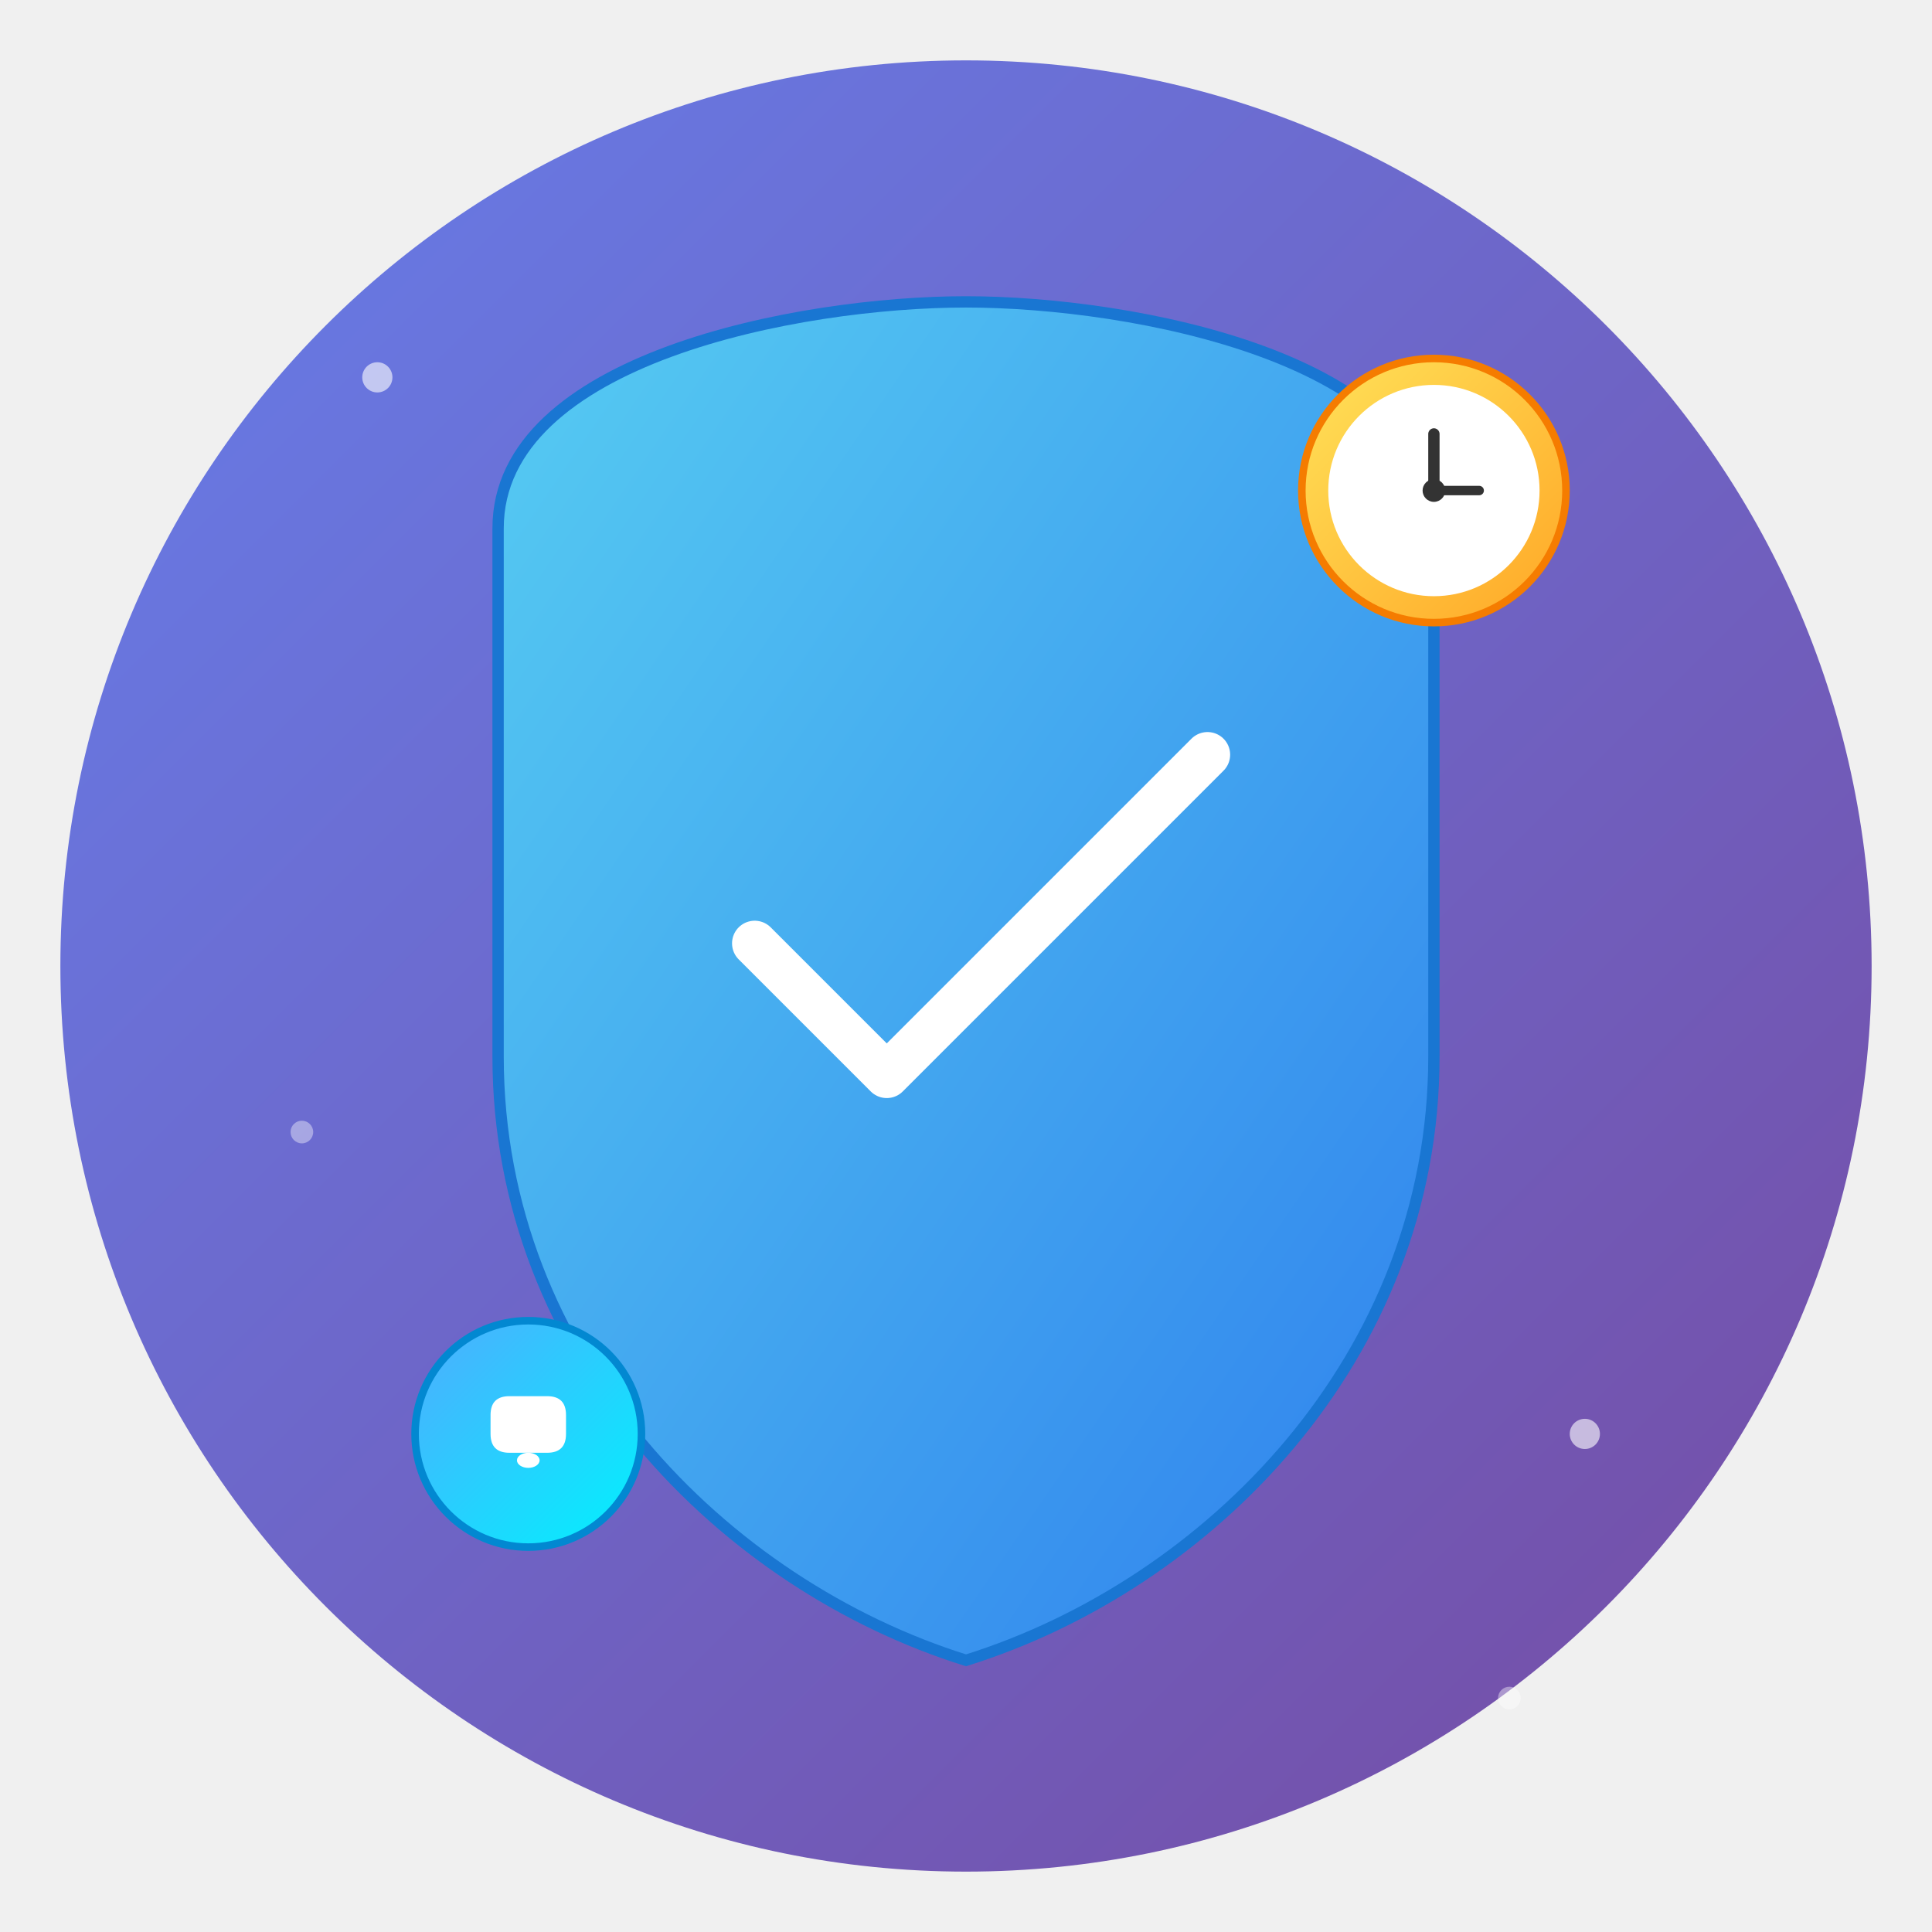
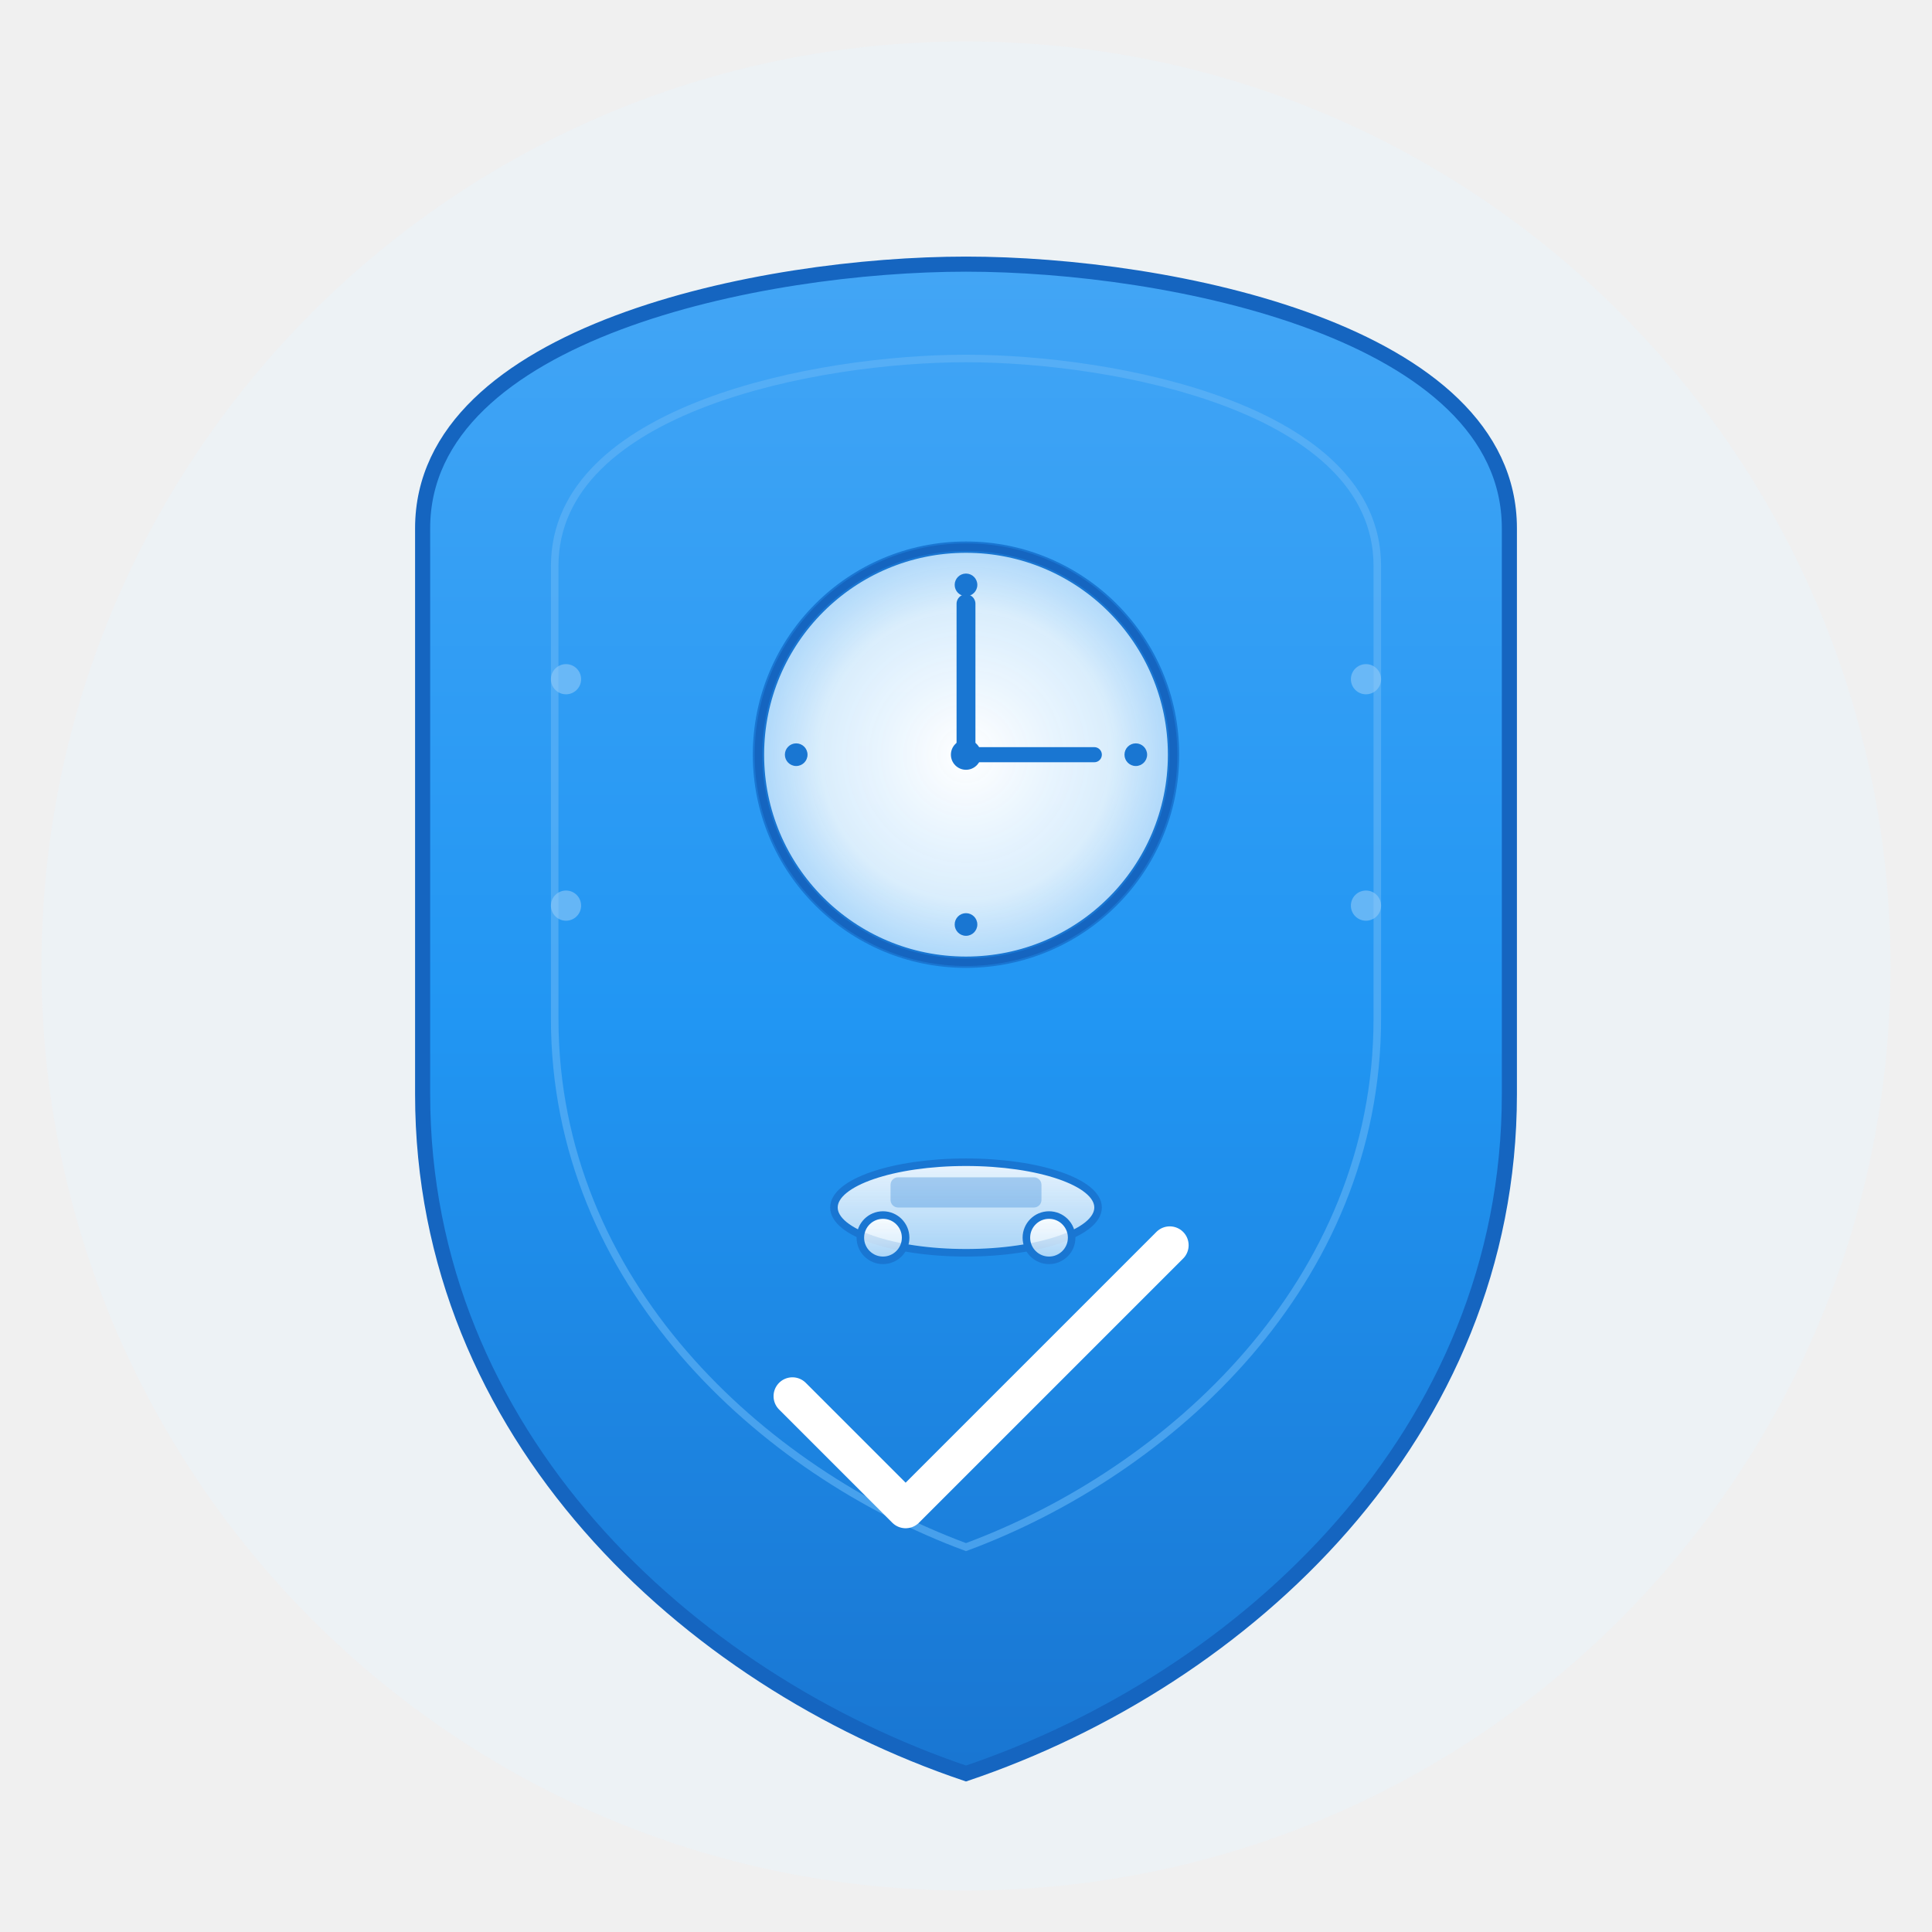
<svg xmlns="http://www.w3.org/2000/svg" width="512" height="512" viewBox="0 0 512 512">
  <defs>
-     <linearGradient id="backgroundGradient" x1="0%" y1="0%" x2="100%" y2="100%">
-       <stop offset="0%" style="stop-color:#667eea;stop-opacity:1" />
-       <stop offset="100%" style="stop-color:#764ba2;stop-opacity:1" />
+     <linearGradient id="shieldGradient" x1="0%" y1="0%" x2="0%" y2="100%">
+       <stop offset="0%" style="stop-color:#42A5F5;stop-opacity:1" />
+       <stop offset="50%" style="stop-color:#2196F3;stop-opacity:1" />
+       <stop offset="100%" style="stop-color:#1976D2;stop-opacity:1" />
    </linearGradient>
-     <linearGradient id="shieldGradient" x1="0%" y1="0%" x2="100%" y2="100%">
-       <stop offset="0%" style="stop-color:#56CCF2;stop-opacity:1" />
-       <stop offset="100%" style="stop-color:#2F80ED;stop-opacity:1" />
-     </linearGradient>
-     <linearGradient id="clockGradient" x1="0%" y1="0%" x2="100%" y2="100%">
-       <stop offset="0%" style="stop-color:#FFE259;stop-opacity:1" />
-       <stop offset="100%" style="stop-color:#FFA726;stop-opacity:1" />
-     </linearGradient>
-     <linearGradient id="accentGradient" x1="0%" y1="0%" x2="100%" y2="100%">
-       <stop offset="0%" style="stop-color:#4FACFE;stop-opacity:1" />
-       <stop offset="100%" style="stop-color:#00F2FE;stop-opacity:1" />
+     <radialGradient id="clockGradient" cx="50%" cy="50%" r="50%">
+       <stop offset="0%" style="stop-color:#FFFFFF;stop-opacity:1" />
+       <stop offset="70%" style="stop-color:#E3F2FD;stop-opacity:0.95" />
+       <stop offset="100%" style="stop-color:#BBDEFB;stop-opacity:0.9" />
+     </radialGradient>
+     <linearGradient id="carGradient" x1="0%" y1="0%" x2="0%" y2="100%">
+       <stop offset="0%" style="stop-color:#FFFFFF;stop-opacity:0.9" />
+       <stop offset="100%" style="stop-color:#E3F2FD;stop-opacity:0.7" />
    </linearGradient>
  </defs>
-   <circle cx="256" cy="256" r="240" fill="url(#backgroundGradient)" stroke="none" />
-   <path d="M256 80 C300 80, 380 95, 380 140 L380 280 C380 360, 320 420, 256 440 C192 420, 132 360, 132 280 L132 140 C132 95, 212 80, 256 80 Z" fill="url(#shieldGradient)" stroke="#1976D2" stroke-width="3" />
-   <path d="M200 250 L235 285 L320 200" stroke="white" stroke-width="12" stroke-linecap="round" stroke-linejoin="round" fill="none" />
-   <circle cx="380" cy="130" r="35" fill="url(#clockGradient)" stroke="#F57C00" stroke-width="2" />
-   <circle cx="380" cy="130" r="28" fill="white" stroke="none" />
-   <line x1="380" y1="130" x2="380" y2="115" stroke="#333" stroke-width="3" stroke-linecap="round" />
-   <line x1="380" y1="130" x2="392" y2="130" stroke="#333" stroke-width="2.5" stroke-linecap="round" />
-   <circle cx="380" cy="130" r="3" fill="#333" />
-   <circle cx="140" cy="380" r="30" fill="url(#accentGradient)" stroke="#0288D1" stroke-width="2" />
-   <path d="M130 375 Q130 370, 135 370 L145 370 Q150 370, 150 375 L150 380 Q150 385, 145 385 L135 385 Q130 385, 130 380 Z" fill="white" stroke="none" />
-   <ellipse cx="140" cy="387" rx="3" ry="2" fill="white" />
-   <circle cx="100" cy="100" r="4" fill="white" opacity="0.6" />
-   <circle cx="420" cy="380" r="4" fill="white" opacity="0.6" />
-   <circle cx="400" cy="450" r="3" fill="white" opacity="0.4" />
-   <circle cx="80" cy="300" r="3" fill="white" opacity="0.4" />
+   <circle cx="256" cy="256" r="245" fill="#E8F4FD" opacity="0.4" />
+   <path d="M256 70 C310 70, 400 88, 400 140 L400 290 C400 380, 330 445, 256 470 C182 445, 112 380, 112 290 L112 140 C112 88, 202 70, 256 70 Z" fill="url(#shieldGradient)" stroke="#1565C0" stroke-width="4" />
+   <path d="M256 95 C295 95, 365 108, 365 150 L365 270 C365 340, 310 390, 256 410 C202 390, 147 340, 147 270 L147 150 C147 108, 217 95, 256 95 Z" fill="none" stroke="#64B5F6" stroke-width="2" opacity="0.6" />
+   <circle cx="256" cy="200" r="55" fill="url(#clockGradient)" stroke="#1976D2" stroke-width="3" />
+   <circle cx="256" cy="200" r="55" fill="none" stroke="#1565C0" stroke-width="2" />
+   <line x1="256" y1="200" x2="256" y2="160" stroke="#1976D2" stroke-width="5" stroke-linecap="round" />
+   <line x1="256" y1="200" x2="290" y2="200" stroke="#1976D2" stroke-width="4" stroke-linecap="round" />
+   <circle cx="256" cy="200" r="4" fill="#1976D2" />
+   <circle cx="256" cy="155" r="3" fill="#1976D2" />
+   <circle cx="301" cy="200" r="3" fill="#1976D2" />
+   <circle cx="256" cy="245" r="3" fill="#1976D2" />
+   <circle cx="211" cy="200" r="3" fill="#1976D2" />
+   <g transform="translate(256, 320)">
+     <ellipse cx="0" cy="0" rx="35" ry="12" fill="url(#carGradient)" stroke="#1976D2" stroke-width="2" />
+     <rect x="-20" y="-8" width="40" height="8" rx="2" fill="#1976D2" opacity="0.3" />
+     <circle cx="-22" cy="8" r="6" fill="url(#carGradient)" stroke="#1976D2" stroke-width="2" />
+     <circle cx="22" cy="8" r="6" fill="url(#carGradient)" stroke="#1976D2" stroke-width="2" />
+   </g>
+   <path d="M210 370 L240 400 L310 330" stroke="white" stroke-width="10" stroke-linecap="round" stroke-linejoin="round" fill="none" />
+   <circle cx="150" cy="180" r="4" fill="#90CAF9" opacity="0.6" />
+   <circle cx="362" cy="180" r="4" fill="#90CAF9" opacity="0.6" />
+   <circle cx="150" cy="240" r="4" fill="#90CAF9" opacity="0.6" />
+   <circle cx="362" cy="240" r="4" fill="#90CAF9" opacity="0.6" />
</svg>
